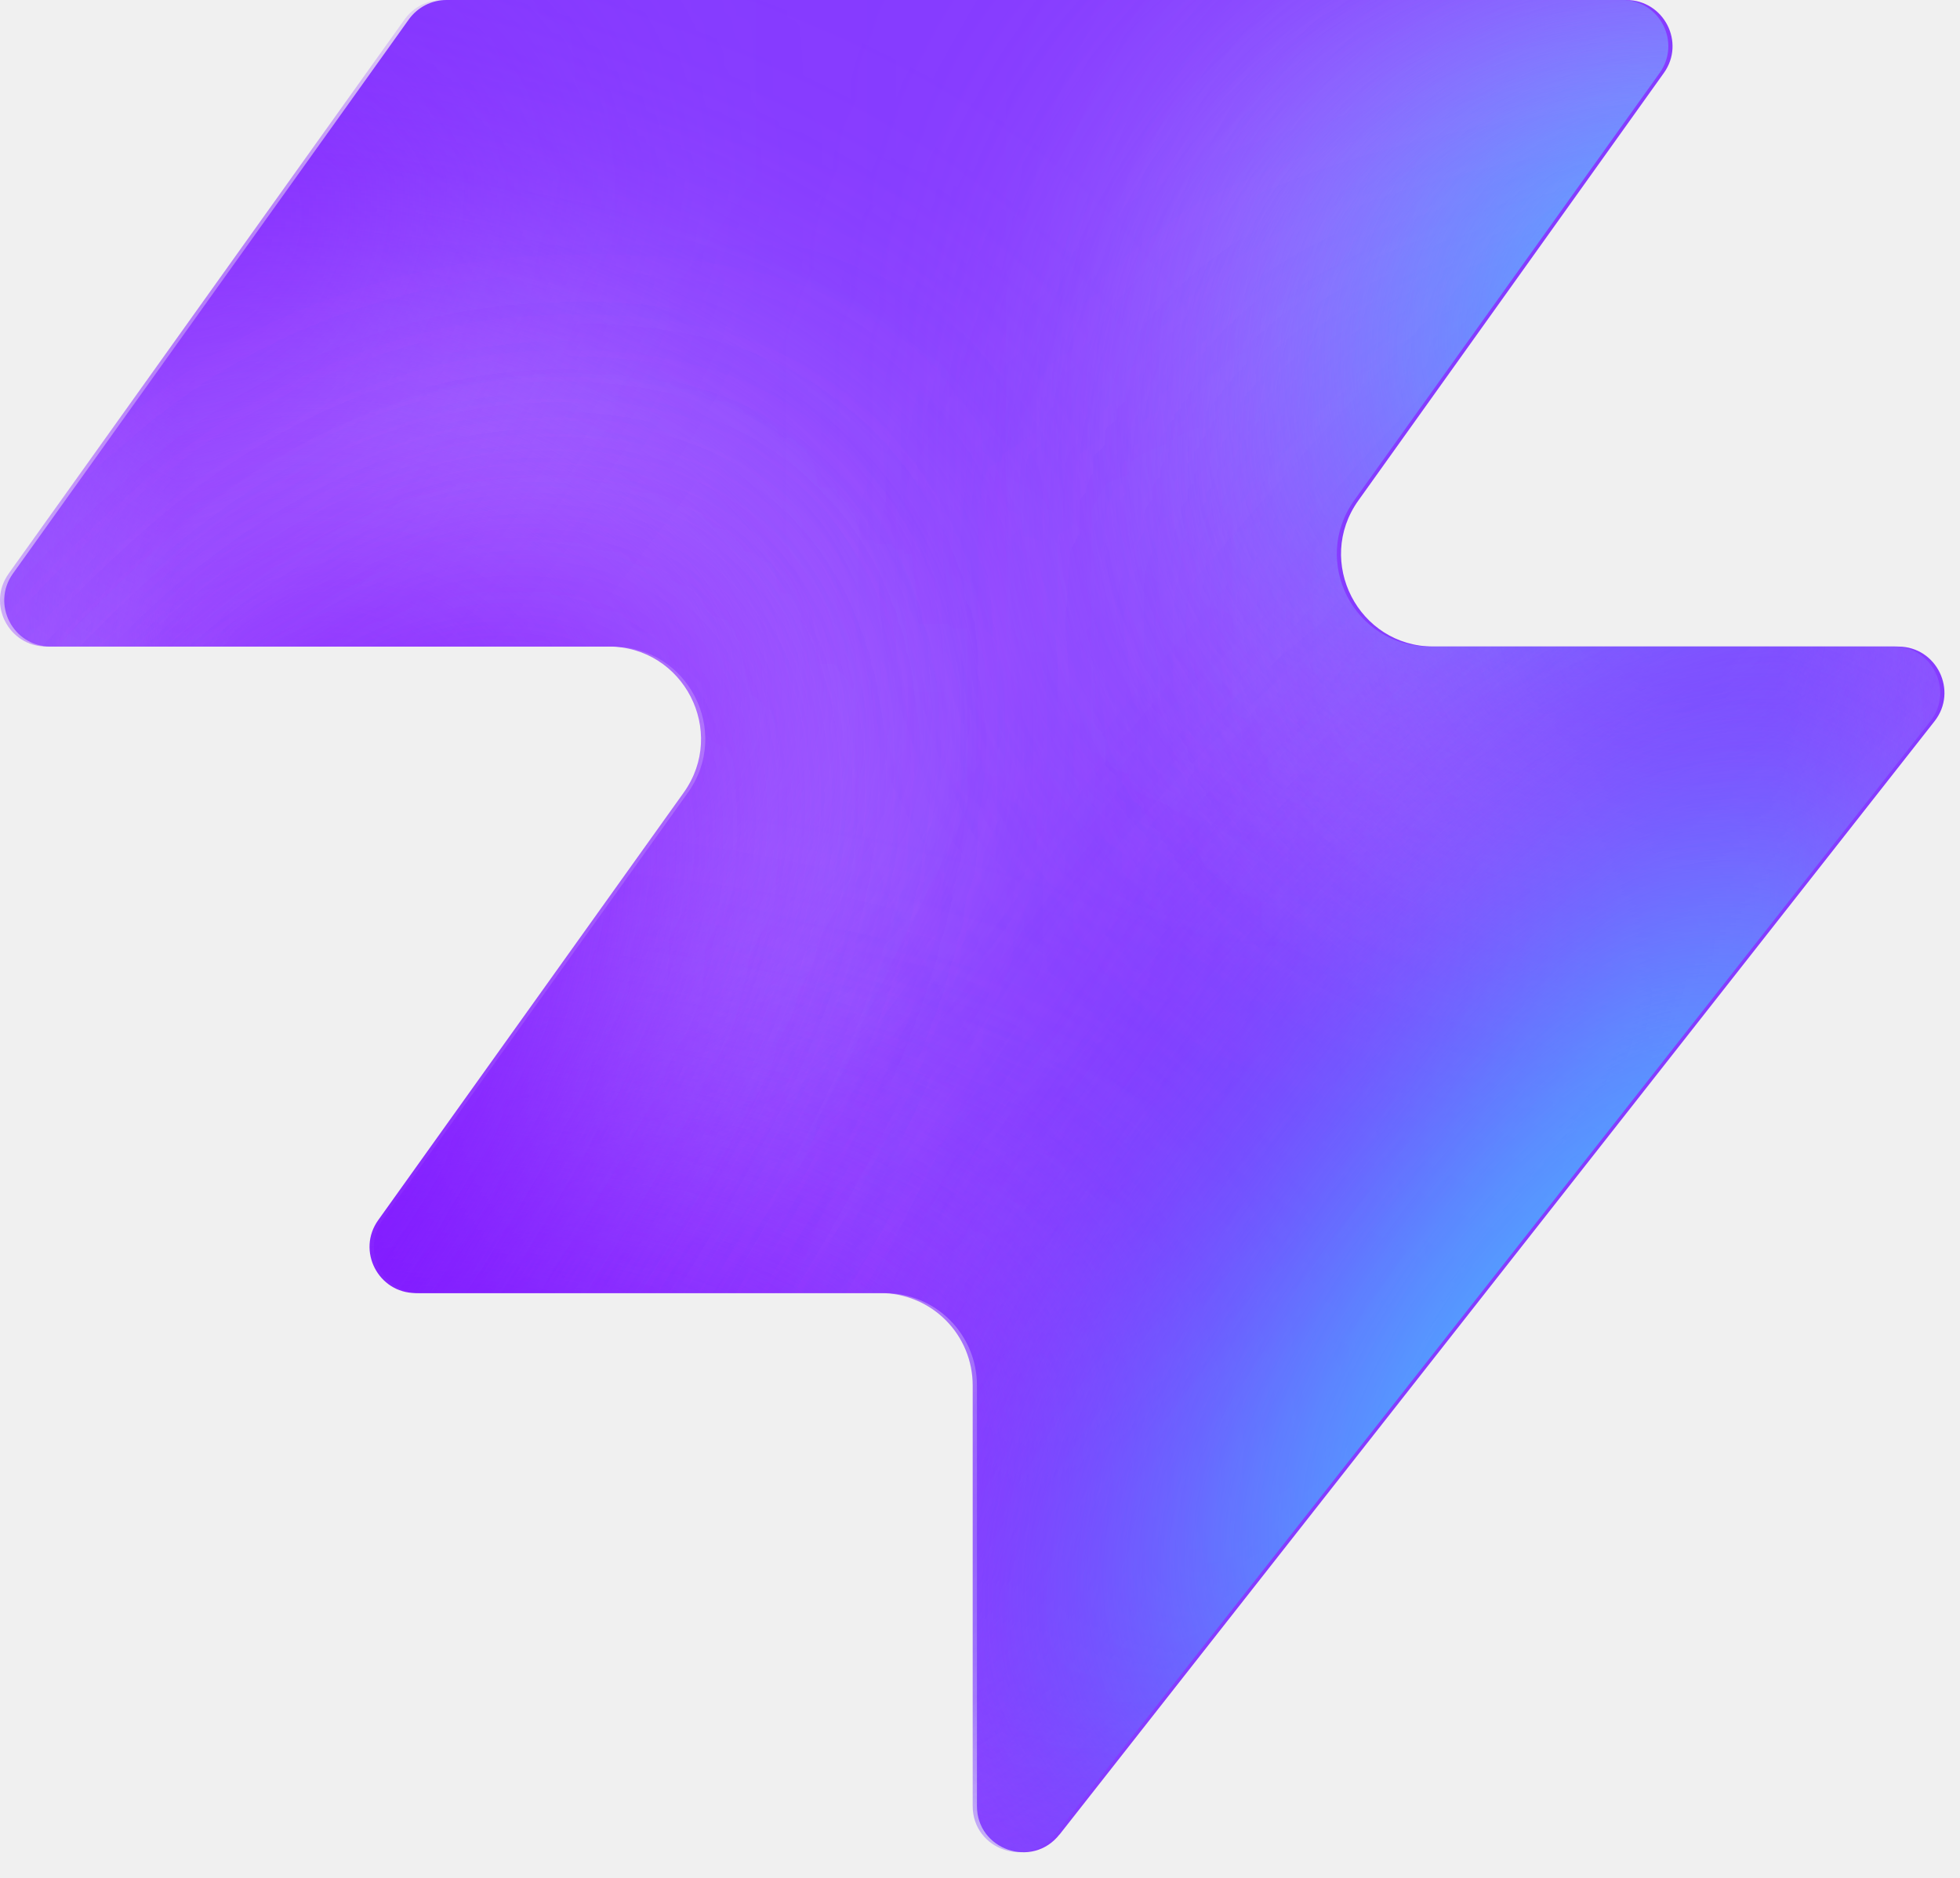
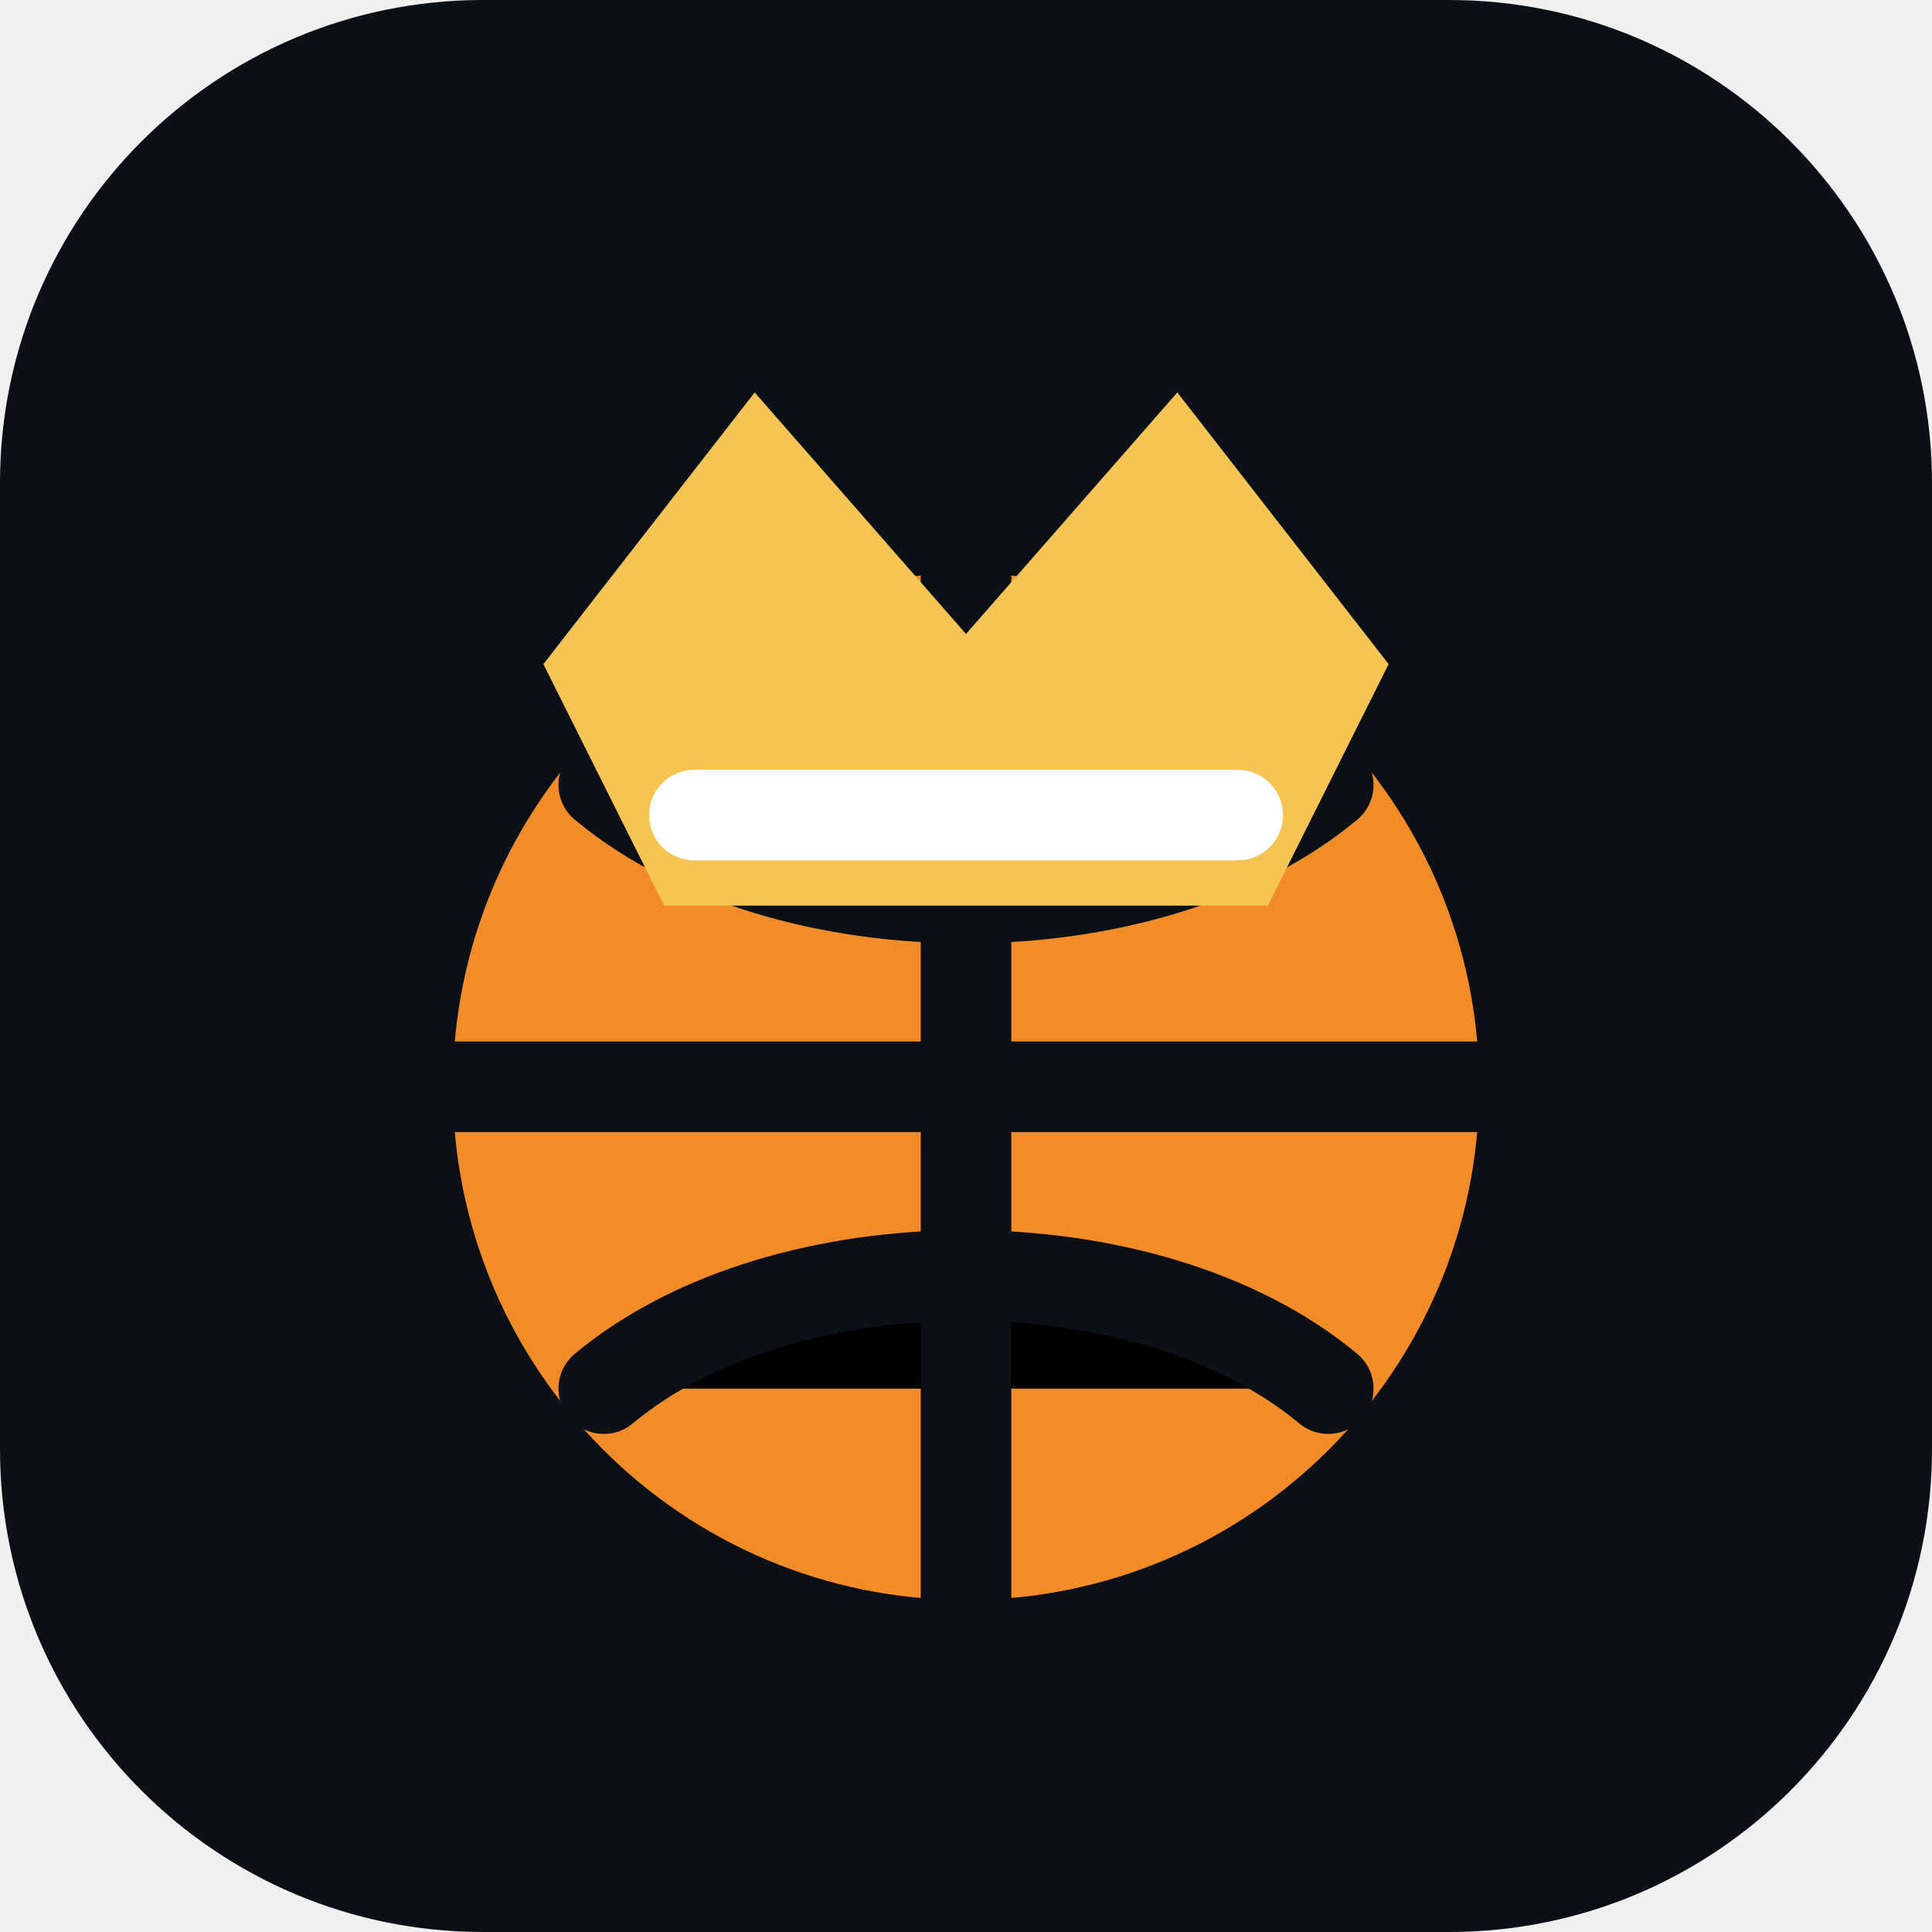
- <svg xmlns="http://www.w3.org/2000/svg" width="48" height="46" fill="none" viewBox="0 0 48 46">
-   <path fill="#863bff" d="M25.946 44.938c-.664.845-2.021.375-2.021-.698V33.937a2.26 2.26 0 0 0-2.262-2.262H10.287c-.92 0-1.456-1.04-.92-1.788l7.48-10.471c1.07-1.497 0-3.578-1.842-3.578H1.237c-.92 0-1.456-1.04-.92-1.788L10.013.474c.214-.297.556-.474.92-.474h28.894c.92 0 1.456 1.04.92 1.788l-7.48 10.471c-1.07 1.498 0 3.579 1.842 3.579h11.377c.943 0 1.473 1.088.89 1.83L25.947 44.94z" style="fill:#863bff;fill:color(display-p3 .525 .23 1);fill-opacity:1" />
-   <mask id="a" width="48" height="46" x="0" y="0" maskUnits="userSpaceOnUse" style="mask-type:alpha">
-     <path fill="#000" d="M25.842 44.938c-.664.844-2.021.375-2.021-.698V33.937a2.26 2.26 0 0 0-2.262-2.262H10.183c-.92 0-1.456-1.04-.92-1.788l7.48-10.471c1.07-1.498 0-3.579-1.842-3.579H1.133c-.92 0-1.456-1.04-.92-1.787L9.91.473c.214-.297.556-.474.92-.474h28.894c.92 0 1.456 1.04.92 1.788l-7.48 10.471c-1.07 1.498 0 3.578 1.842 3.578h11.377c.943 0 1.473 1.088.89 1.832L25.843 44.94z" style="fill:#000;fill-opacity:1" />
-   </mask>
-   <g mask="url(#a)">
-     <g filter="url(#b)">
-       <ellipse cx="5.508" cy="14.704" fill="#ede6ff" rx="5.508" ry="14.704" style="fill:#ede6ff;fill:color(display-p3 .927 .903 1);fill-opacity:1" transform="matrix(.00324 1 1 -.00324 -4.47 31.516)" />
-     </g>
-     <g filter="url(#c)">
-       <ellipse cx="10.399" cy="29.851" fill="#ede6ff" rx="10.399" ry="29.851" style="fill:#ede6ff;fill:color(display-p3 .927 .903 1);fill-opacity:1" transform="matrix(.00324 1 1 -.00324 -39.328 7.883)" />
-     </g>
-     <g filter="url(#d)">
-       <ellipse cx="5.508" cy="30.487" fill="#7e14ff" rx="5.508" ry="30.487" style="fill:#7e14ff;fill:color(display-p3 .492 .077 1);fill-opacity:1" transform="rotate(89.814 -25.913 -14.639)scale(1 -1)" />
-     </g>
-     <g filter="url(#e)">
-       <ellipse cx="5.508" cy="30.599" fill="#7e14ff" rx="5.508" ry="30.599" style="fill:#7e14ff;fill:color(display-p3 .492 .077 1);fill-opacity:1" transform="rotate(89.814 -32.644 -3.334)scale(1 -1)" />
-     </g>
-     <g filter="url(#f)">
-       <ellipse cx="5.508" cy="30.599" fill="#7e14ff" rx="5.508" ry="30.599" style="fill:#7e14ff;fill:color(display-p3 .492 .077 1);fill-opacity:1" transform="matrix(.00324 1 1 -.00324 -34.34 30.47)" />
-     </g>
-     <g filter="url(#g)">
-       <ellipse cx="14.072" cy="22.078" fill="#ede6ff" rx="14.072" ry="22.078" style="fill:#ede6ff;fill:color(display-p3 .927 .903 1);fill-opacity:1" transform="rotate(93.35 24.506 48.493)scale(-1 1)" />
-     </g>
-     <g filter="url(#h)">
-       <ellipse cx="3.47" cy="21.501" fill="#7e14ff" rx="3.47" ry="21.501" style="fill:#7e14ff;fill:color(display-p3 .492 .077 1);fill-opacity:1" transform="rotate(89.009 28.708 47.59)scale(-1 1)" />
-     </g>
-     <g filter="url(#i)">
-       <ellipse cx="3.47" cy="21.501" fill="#7e14ff" rx="3.47" ry="21.501" style="fill:#7e14ff;fill:color(display-p3 .492 .077 1);fill-opacity:1" transform="rotate(89.009 28.708 47.59)scale(-1 1)" />
-     </g>
-     <g filter="url(#j)">
-       <ellipse cx=".387" cy="8.972" fill="#7e14ff" rx="4.407" ry="29.108" style="fill:#7e14ff;fill:color(display-p3 .492 .077 1);fill-opacity:1" transform="rotate(39.51 .387 8.972)" />
-     </g>
-     <g filter="url(#k)">
-       <ellipse cx="47.523" cy="-6.092" fill="#7e14ff" rx="4.407" ry="29.108" style="fill:#7e14ff;fill:color(display-p3 .492 .077 1);fill-opacity:1" transform="rotate(37.892 47.523 -6.092)" />
-     </g>
-     <g filter="url(#l)">
-       <ellipse cx="41.412" cy="6.333" fill="#47bfff" rx="5.971" ry="9.665" style="fill:#47bfff;fill:color(display-p3 .28 .748 1);fill-opacity:1" transform="rotate(37.892 41.412 6.333)" />
-     </g>
-     <g filter="url(#m)">
-       <ellipse cx="-1.879" cy="38.332" fill="#7e14ff" rx="4.407" ry="29.108" style="fill:#7e14ff;fill:color(display-p3 .492 .077 1);fill-opacity:1" transform="rotate(37.892 -1.88 38.332)" />
-     </g>
-     <g filter="url(#n)">
-       <ellipse cx="-1.879" cy="38.332" fill="#7e14ff" rx="4.407" ry="29.108" style="fill:#7e14ff;fill:color(display-p3 .492 .077 1);fill-opacity:1" transform="rotate(37.892 -1.88 38.332)" />
-     </g>
-     <g filter="url(#o)">
-       <ellipse cx="35.651" cy="29.907" fill="#7e14ff" rx="4.407" ry="29.108" style="fill:#7e14ff;fill:color(display-p3 .492 .077 1);fill-opacity:1" transform="rotate(37.892 35.651 29.907)" />
-     </g>
-     <g filter="url(#p)">
-       <ellipse cx="38.418" cy="32.4" fill="#47bfff" rx="5.971" ry="15.297" style="fill:#47bfff;fill:color(display-p3 .28 .748 1);fill-opacity:1" transform="rotate(37.892 38.418 32.4)" />
-     </g>
-   </g>
-   <defs>
-     <filter id="b" width="60.045" height="41.654" x="-19.77" y="16.149" color-interpolation-filters="sRGB" filterUnits="userSpaceOnUse">
-       <feFlood flood-opacity="0" result="BackgroundImageFix" />
-       <feBlend in="SourceGraphic" in2="BackgroundImageFix" result="shape" />
-       <feGaussianBlur result="effect1_foregroundBlur_2002_17158" stdDeviation="7.659" />
-     </filter>
-     <filter id="c" width="90.34" height="51.437" x="-54.613" y="-7.533" color-interpolation-filters="sRGB" filterUnits="userSpaceOnUse">
-       <feFlood flood-opacity="0" result="BackgroundImageFix" />
-       <feBlend in="SourceGraphic" in2="BackgroundImageFix" result="shape" />
-       <feGaussianBlur result="effect1_foregroundBlur_2002_17158" stdDeviation="7.659" />
-     </filter>
-     <filter id="d" width="79.355" height="29.4" x="-49.64" y="2.03" color-interpolation-filters="sRGB" filterUnits="userSpaceOnUse">
-       <feFlood flood-opacity="0" result="BackgroundImageFix" />
-       <feBlend in="SourceGraphic" in2="BackgroundImageFix" result="shape" />
-       <feGaussianBlur result="effect1_foregroundBlur_2002_17158" stdDeviation="4.596" />
-     </filter>
-     <filter id="e" width="79.579" height="29.4" x="-45.045" y="20.029" color-interpolation-filters="sRGB" filterUnits="userSpaceOnUse">
-       <feFlood flood-opacity="0" result="BackgroundImageFix" />
-       <feBlend in="SourceGraphic" in2="BackgroundImageFix" result="shape" />
-       <feGaussianBlur result="effect1_foregroundBlur_2002_17158" stdDeviation="4.596" />
-     </filter>
-     <filter id="f" width="79.579" height="29.4" x="-43.513" y="21.178" color-interpolation-filters="sRGB" filterUnits="userSpaceOnUse">
-       <feFlood flood-opacity="0" result="BackgroundImageFix" />
-       <feBlend in="SourceGraphic" in2="BackgroundImageFix" result="shape" />
-       <feGaussianBlur result="effect1_foregroundBlur_2002_17158" stdDeviation="4.596" />
-     </filter>
-     <filter id="g" width="74.749" height="58.852" x="15.756" y="-17.901" color-interpolation-filters="sRGB" filterUnits="userSpaceOnUse">
-       <feFlood flood-opacity="0" result="BackgroundImageFix" />
-       <feBlend in="SourceGraphic" in2="BackgroundImageFix" result="shape" />
-       <feGaussianBlur result="effect1_foregroundBlur_2002_17158" stdDeviation="7.659" />
-     </filter>
-     <filter id="h" width="61.377" height="25.362" x="23.548" y="2.284" color-interpolation-filters="sRGB" filterUnits="userSpaceOnUse">
-       <feFlood flood-opacity="0" result="BackgroundImageFix" />
-       <feBlend in="SourceGraphic" in2="BackgroundImageFix" result="shape" />
-       <feGaussianBlur result="effect1_foregroundBlur_2002_17158" stdDeviation="4.596" />
-     </filter>
-     <filter id="i" width="61.377" height="25.362" x="23.548" y="2.284" color-interpolation-filters="sRGB" filterUnits="userSpaceOnUse">
-       <feFlood flood-opacity="0" result="BackgroundImageFix" />
-       <feBlend in="SourceGraphic" in2="BackgroundImageFix" result="shape" />
-       <feGaussianBlur result="effect1_foregroundBlur_2002_17158" stdDeviation="4.596" />
-     </filter>
-     <filter id="j" width="56.045" height="63.649" x="-27.636" y="-22.853" color-interpolation-filters="sRGB" filterUnits="userSpaceOnUse">
-       <feFlood flood-opacity="0" result="BackgroundImageFix" />
-       <feBlend in="SourceGraphic" in2="BackgroundImageFix" result="shape" />
-       <feGaussianBlur result="effect1_foregroundBlur_2002_17158" stdDeviation="4.596" />
-     </filter>
-     <filter id="k" width="54.814" height="64.646" x="20.116" y="-38.415" color-interpolation-filters="sRGB" filterUnits="userSpaceOnUse">
-       <feFlood flood-opacity="0" result="BackgroundImageFix" />
-       <feBlend in="SourceGraphic" in2="BackgroundImageFix" result="shape" />
-       <feGaussianBlur result="effect1_foregroundBlur_2002_17158" stdDeviation="4.596" />
-     </filter>
-     <filter id="l" width="33.541" height="35.313" x="24.641" y="-11.323" color-interpolation-filters="sRGB" filterUnits="userSpaceOnUse">
-       <feFlood flood-opacity="0" result="BackgroundImageFix" />
-       <feBlend in="SourceGraphic" in2="BackgroundImageFix" result="shape" />
-       <feGaussianBlur result="effect1_foregroundBlur_2002_17158" stdDeviation="4.596" />
-     </filter>
-     <filter id="m" width="54.814" height="64.646" x="-29.286" y="6.009" color-interpolation-filters="sRGB" filterUnits="userSpaceOnUse">
-       <feFlood flood-opacity="0" result="BackgroundImageFix" />
-       <feBlend in="SourceGraphic" in2="BackgroundImageFix" result="shape" />
-       <feGaussianBlur result="effect1_foregroundBlur_2002_17158" stdDeviation="4.596" />
-     </filter>
-     <filter id="n" width="54.814" height="64.646" x="-29.286" y="6.009" color-interpolation-filters="sRGB" filterUnits="userSpaceOnUse">
-       <feFlood flood-opacity="0" result="BackgroundImageFix" />
-       <feBlend in="SourceGraphic" in2="BackgroundImageFix" result="shape" />
-       <feGaussianBlur result="effect1_foregroundBlur_2002_17158" stdDeviation="4.596" />
-     </filter>
-     <filter id="o" width="54.814" height="64.646" x="8.244" y="-2.416" color-interpolation-filters="sRGB" filterUnits="userSpaceOnUse">
-       <feFlood flood-opacity="0" result="BackgroundImageFix" />
-       <feBlend in="SourceGraphic" in2="BackgroundImageFix" result="shape" />
-       <feGaussianBlur result="effect1_foregroundBlur_2002_17158" stdDeviation="4.596" />
-     </filter>
-     <filter id="p" width="39.409" height="43.623" x="18.713" y="10.588" color-interpolation-filters="sRGB" filterUnits="userSpaceOnUse">
-       <feFlood flood-opacity="0" result="BackgroundImageFix" />
-       <feBlend in="SourceGraphic" in2="BackgroundImageFix" result="shape" />
-       <feGaussianBlur result="effect1_foregroundBlur_2002_17158" stdDeviation="4.596" />
-     </filter>
-   </defs>
+ <svg xmlns="http://www.w3.org/2000/svg" viewBox="0 0 64 64" role="img" aria-labelledby="title desc">
+   <rect width="64" height="64" rx="16" fill="#0B0F16" />
+   <circle cx="32" cy="36" r="17" fill="#F28C28" />
+   <path d="M15 36h34M32 19v34M20 26c6 5 18 5 24 0M20 46c6-5 18-5 24 0" stroke="#0B0F16" stroke-width="3" stroke-linecap="round" />
+   <path d="M18 22l7-9 7 8 7-8 7 9-4 8H22l-4-8z" fill="#F6C453" />
+   <path d="M23 27h18" stroke="#FFFFFF" stroke-width="3" stroke-linecap="round" />
</svg>
